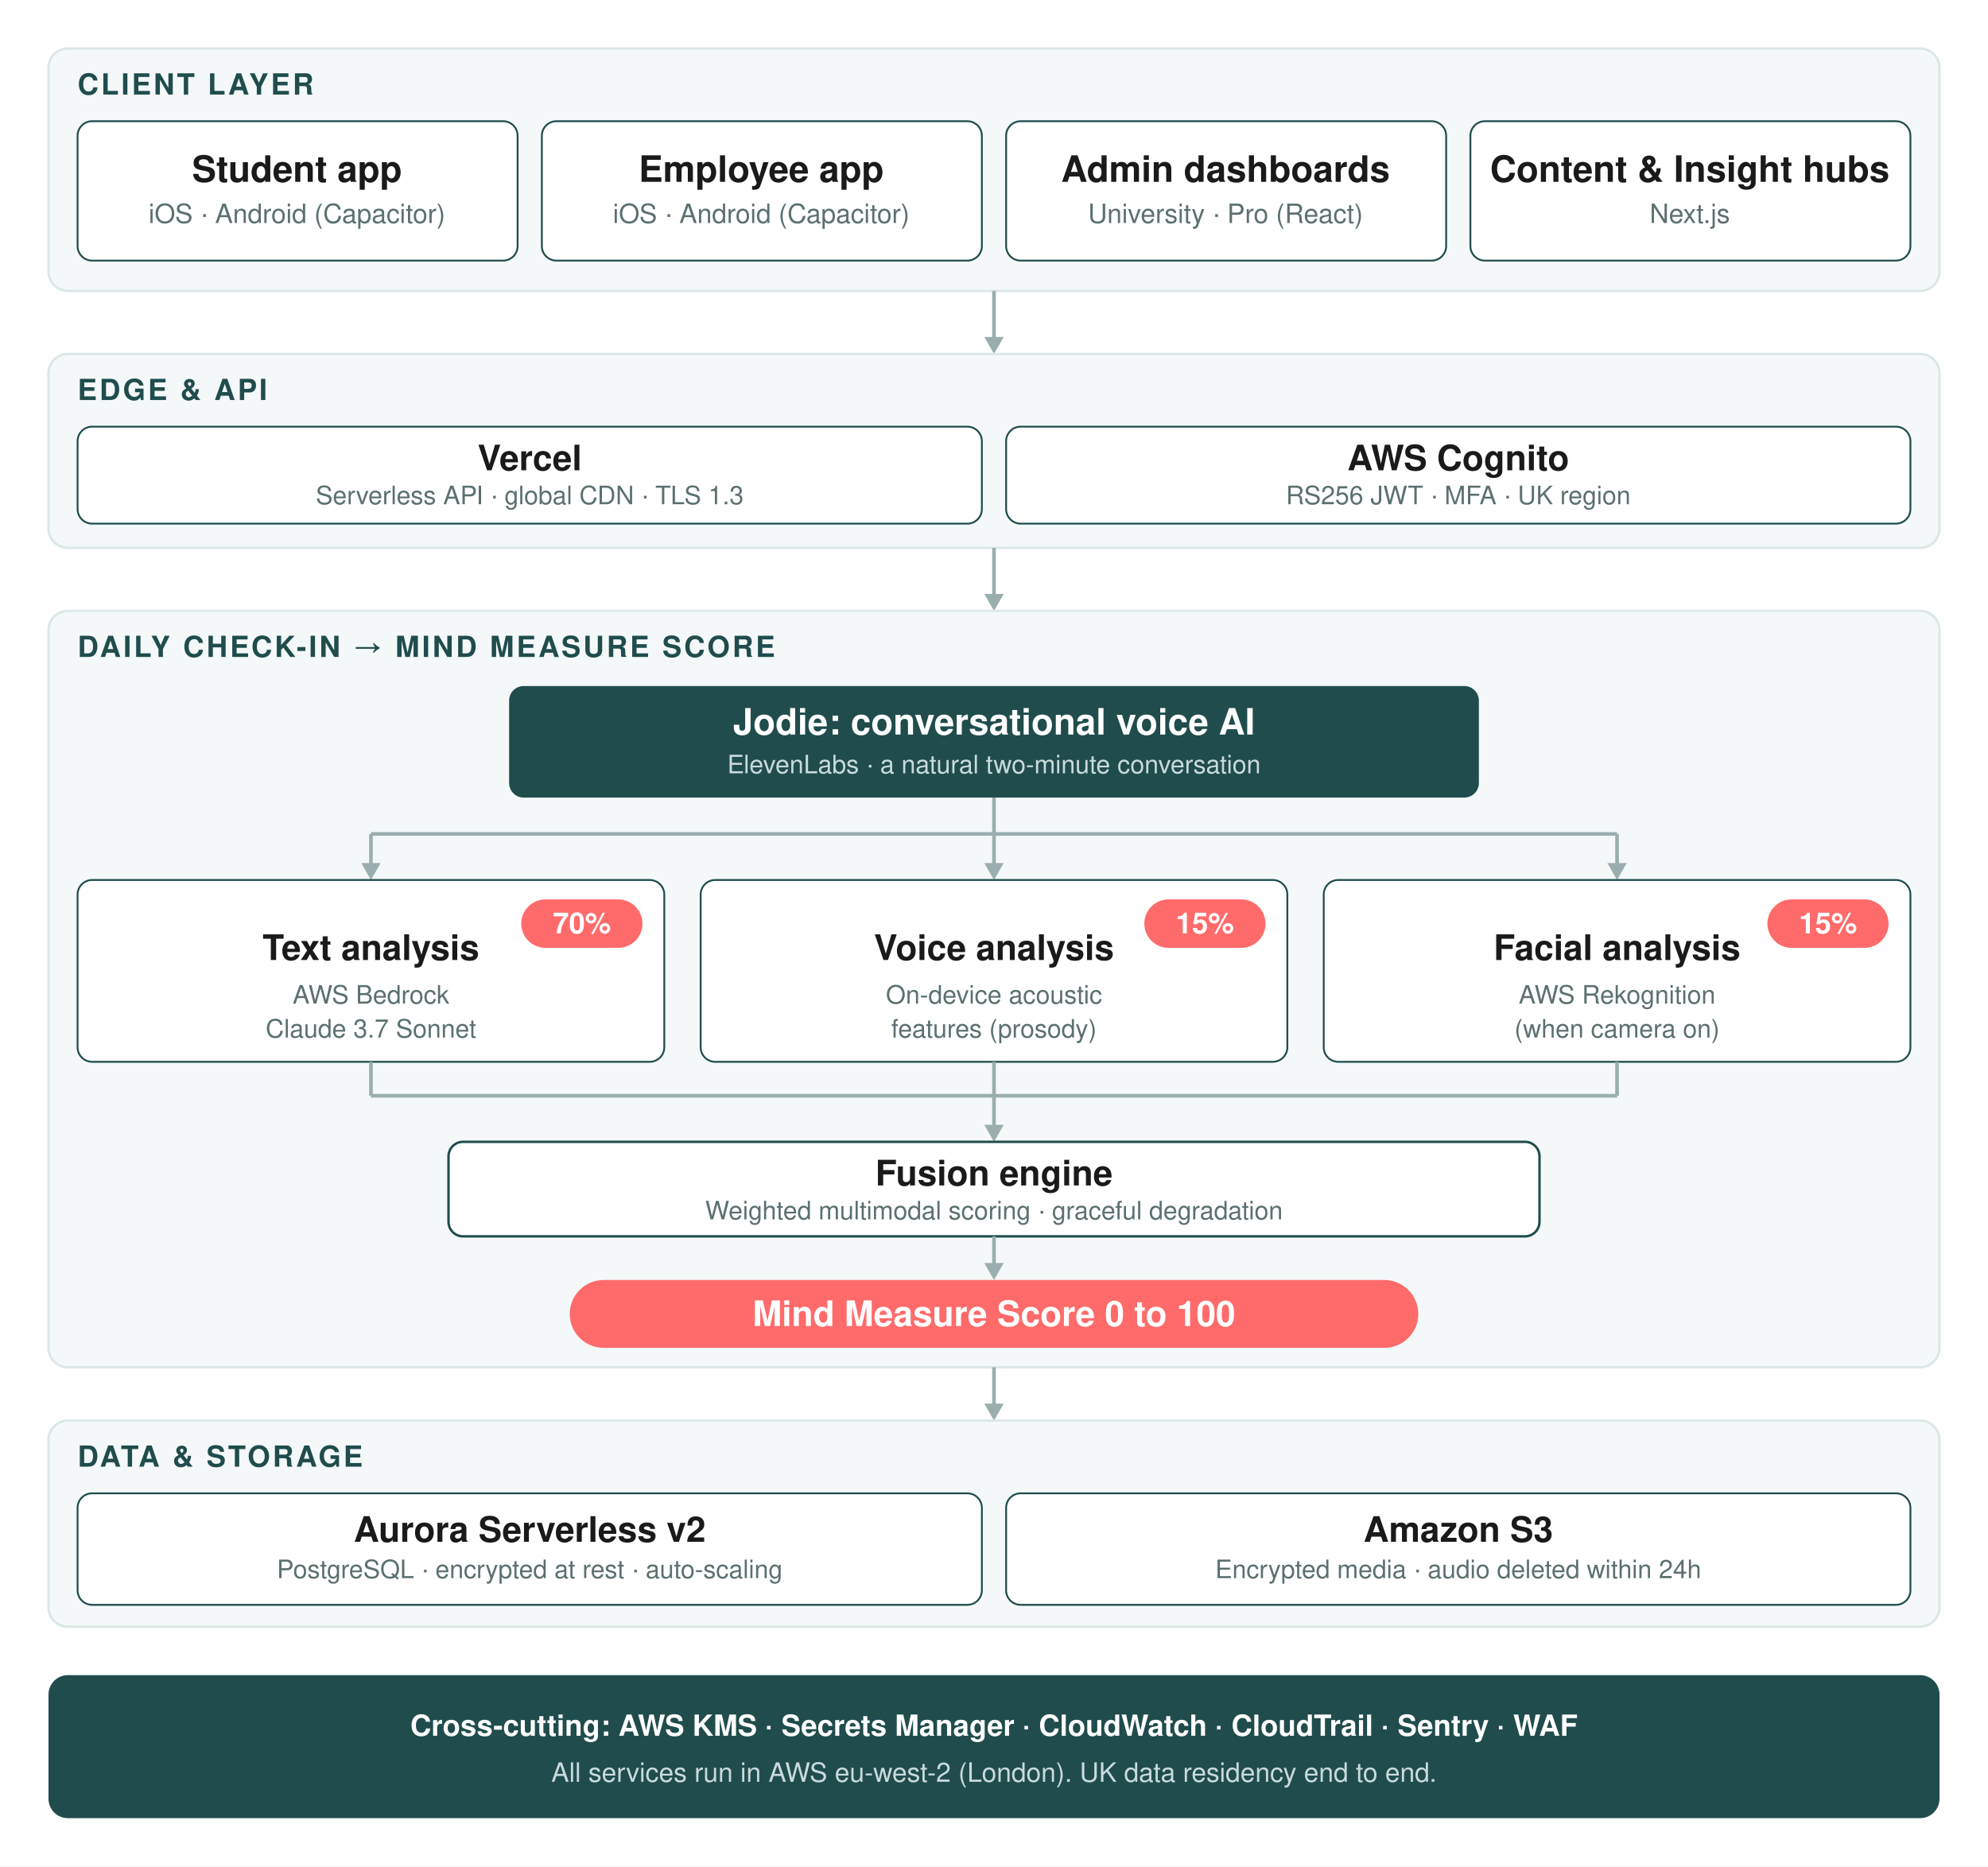
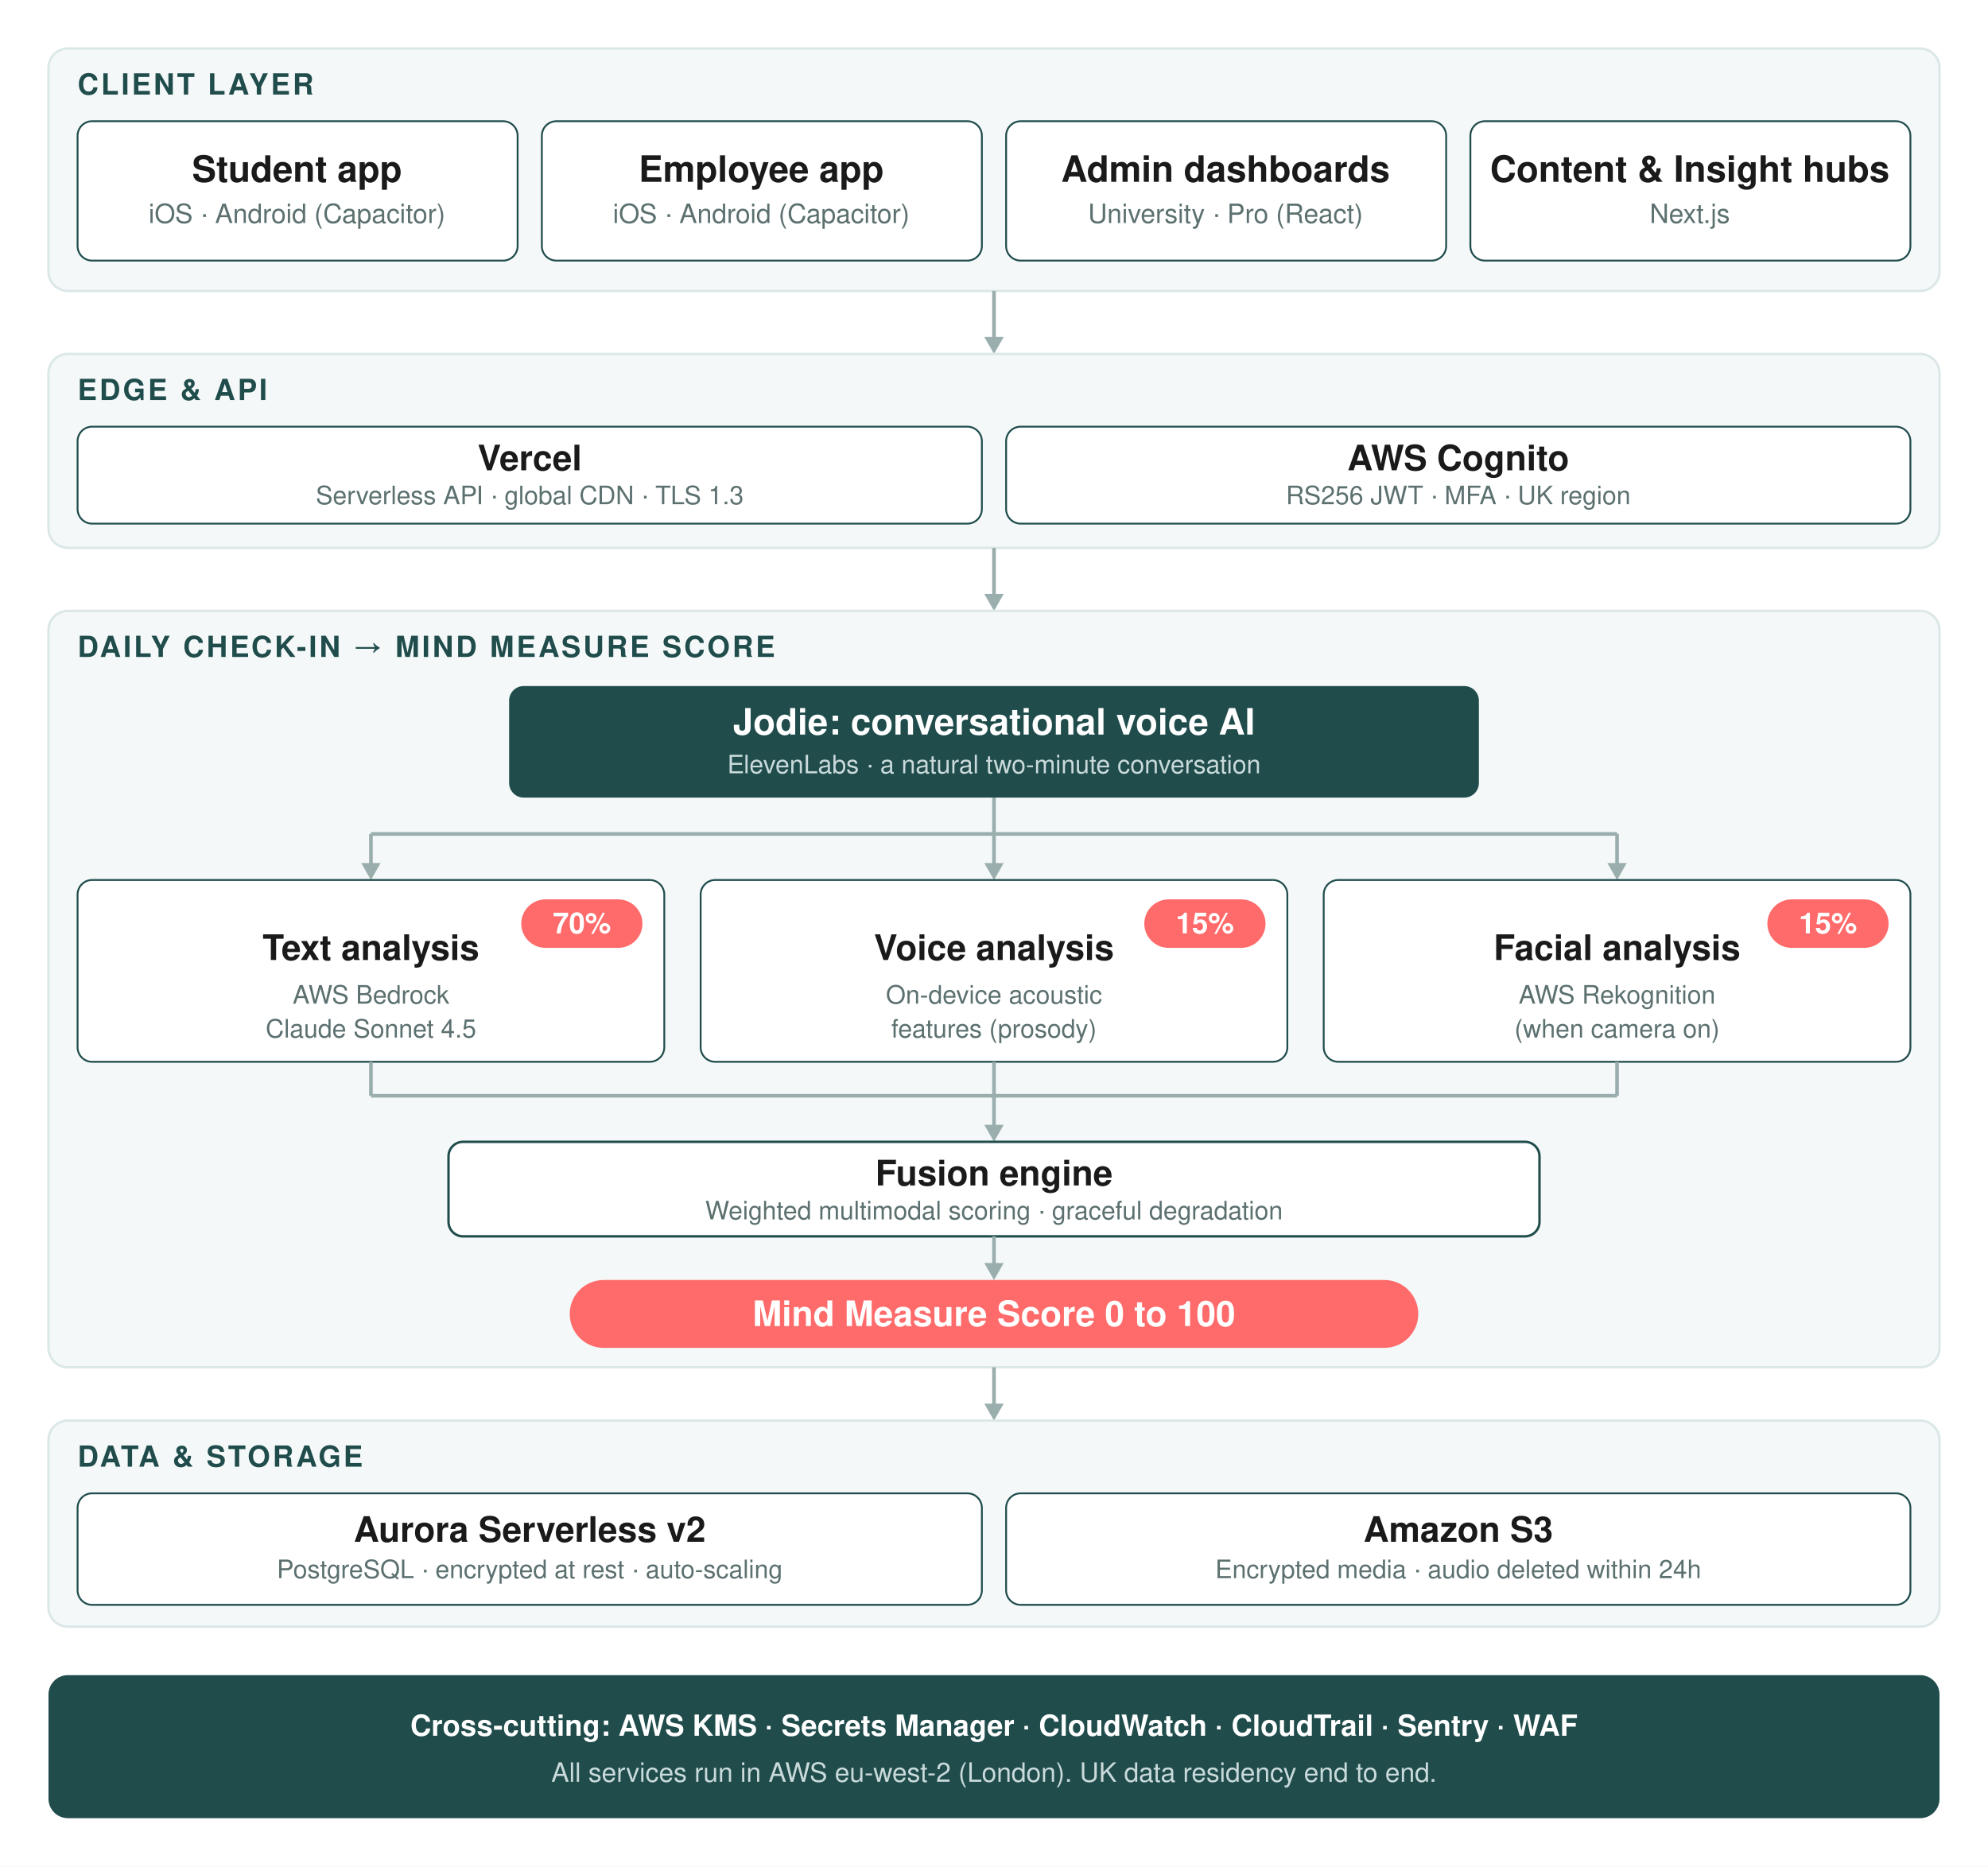
<svg xmlns="http://www.w3.org/2000/svg" width="1640" height="1540" viewBox="0 0 1640 1540" font-family="Helvetica, Arial, sans-serif">
  <rect width="1640" height="1540" fill="#ffffff" />
  <rect x="40" y="40" width="1560" height="200" rx="16" fill="#F4F8F8" stroke="#DCE7E7" stroke-width="2" />
  <text x="64" y="78" font-size="24" font-weight="bold" fill="#204C4C" letter-spacing="2">CLIENT LAYER</text>
  <g>
    <rect x="64" y="100" width="363" height="115" rx="12" fill="#ffffff" stroke="#204C4C" stroke-width="1.5" />
    <text x="245" y="150" font-size="30" font-weight="bold" fill="#1a1a1a" text-anchor="middle">Student app</text>
    <text x="245" y="184" font-size="22" fill="#5C7070" text-anchor="middle">iOS · Android (Capacitor)</text>
  </g>
  <g>
    <rect x="447" y="100" width="363" height="115" rx="12" fill="#ffffff" stroke="#204C4C" stroke-width="1.5" />
    <text x="628" y="150" font-size="30" font-weight="bold" fill="#1a1a1a" text-anchor="middle">Employee app</text>
    <text x="628" y="184" font-size="22" fill="#5C7070" text-anchor="middle">iOS · Android (Capacitor)</text>
  </g>
  <g>
    <rect x="830" y="100" width="363" height="115" rx="12" fill="#ffffff" stroke="#204C4C" stroke-width="1.5" />
    <text x="1011" y="150" font-size="30" font-weight="bold" fill="#1a1a1a" text-anchor="middle">Admin dashboards</text>
    <text x="1011" y="184" font-size="22" fill="#5C7070" text-anchor="middle">University · Pro (React)</text>
  </g>
  <g>
    <rect x="1213" y="100" width="363" height="115" rx="12" fill="#ffffff" stroke="#204C4C" stroke-width="1.5" />
    <text x="1394" y="150" font-size="30" font-weight="bold" fill="#1a1a1a" text-anchor="middle">Content &amp; Insight hubs</text>
    <text x="1394" y="184" font-size="22" fill="#5C7070" text-anchor="middle">Next.js</text>
  </g>
  <line x1="820" y1="240" x2="820" y2="282" stroke="#9AAEAE" stroke-width="3" />
  <polygon points="820,292 812,278 828,278" fill="#9AAEAE" />
  <rect x="40" y="292" width="1560" height="160" rx="16" fill="#F4F8F8" stroke="#DCE7E7" stroke-width="2" />
  <text x="64" y="330" font-size="24" font-weight="bold" fill="#204C4C" letter-spacing="2">EDGE &amp; API</text>
  <g>
    <rect x="64" y="352" width="746" height="80" rx="12" fill="#ffffff" stroke="#204C4C" stroke-width="1.5" />
    <text x="437" y="388" font-size="29" font-weight="bold" fill="#1a1a1a" text-anchor="middle">Vercel</text>
    <text x="437" y="416" font-size="21" fill="#5C7070" text-anchor="middle">Serverless API · global CDN · TLS 1.3</text>
  </g>
  <g>
    <rect x="830" y="352" width="746" height="80" rx="12" fill="#ffffff" stroke="#204C4C" stroke-width="1.5" />
    <text x="1203" y="388" font-size="29" font-weight="bold" fill="#1a1a1a" text-anchor="middle">AWS Cognito</text>
    <text x="1203" y="416" font-size="21" fill="#5C7070" text-anchor="middle">RS256 JWT · MFA · UK region</text>
  </g>
  <line x1="820" y1="452" x2="820" y2="494" stroke="#9AAEAE" stroke-width="3" />
  <polygon points="820,504 812,490 828,490" fill="#9AAEAE" />
  <rect x="40" y="504" width="1560" height="624" rx="16" fill="#F4F8F8" stroke="#DCE7E7" stroke-width="2" />
  <text x="64" y="542" font-size="24" font-weight="bold" fill="#204C4C" letter-spacing="2">DAILY CHECK-IN  →  MIND MEASURE SCORE</text>
  <g>
    <rect x="420" y="566" width="800" height="92" rx="12" fill="#204C4C" />
    <text x="820" y="606" font-size="30" font-weight="bold" fill="#ffffff" text-anchor="middle">Jodie: conversational voice AI</text>
    <text x="820" y="638" font-size="21" fill="#CADADA" text-anchor="middle">ElevenLabs · a natural two-minute conversation</text>
  </g>
  <line x1="820" y1="658" x2="820" y2="688" stroke="#9AAEAE" stroke-width="3" />
  <line x1="306" y1="688" x2="1334" y2="688" stroke="#9AAEAE" stroke-width="3" />
  <line x1="306" y1="688" x2="306" y2="716" stroke="#9AAEAE" stroke-width="3" />
  <polygon points="306,726 298,712 314,712" fill="#9AAEAE" />
  <line x1="820" y1="688" x2="820" y2="716" stroke="#9AAEAE" stroke-width="3" />
  <polygon points="820,726 812,712 828,712" fill="#9AAEAE" />
  <line x1="1334" y1="688" x2="1334" y2="716" stroke="#9AAEAE" stroke-width="3" />
  <polygon points="1334,726 1326,712 1342,712" fill="#9AAEAE" />
  <g>
    <rect x="64" y="726" width="484" height="150" rx="12" fill="#ffffff" stroke="#204C4C" stroke-width="1.5" />
    <rect x="430" y="742" width="100" height="40" rx="20" fill="#FF6B6B" />
    <text x="480" y="770" font-size="24" font-weight="bold" fill="#ffffff" text-anchor="middle">70%</text>
    <text x="306" y="792" font-size="29" font-weight="bold" fill="#1a1a1a" text-anchor="middle">Text analysis</text>
    <text x="306" y="828" font-size="21" fill="#5C7070" text-anchor="middle">AWS Bedrock</text>
-     <text x="306" y="856" font-size="21" fill="#5C7070" text-anchor="middle">Claude 3.7 Sonnet</text>
+     <text x="306" y="856" font-size="21" fill="#5C7070" text-anchor="middle">Claude Sonnet 4.5</text>
  </g>
  <g>
    <rect x="578" y="726" width="484" height="150" rx="12" fill="#ffffff" stroke="#204C4C" stroke-width="1.5" />
    <rect x="944" y="742" width="100" height="40" rx="20" fill="#FF6B6B" />
    <text x="994" y="770" font-size="24" font-weight="bold" fill="#ffffff" text-anchor="middle">15%</text>
    <text x="820" y="792" font-size="29" font-weight="bold" fill="#1a1a1a" text-anchor="middle">Voice analysis</text>
    <text x="820" y="828" font-size="21" fill="#5C7070" text-anchor="middle">On-device acoustic</text>
    <text x="820" y="856" font-size="21" fill="#5C7070" text-anchor="middle">features (prosody)</text>
  </g>
  <g>
    <rect x="1092" y="726" width="484" height="150" rx="12" fill="#ffffff" stroke="#204C4C" stroke-width="1.5" />
    <rect x="1458" y="742" width="100" height="40" rx="20" fill="#FF6B6B" />
    <text x="1508" y="770" font-size="24" font-weight="bold" fill="#ffffff" text-anchor="middle">15%</text>
    <text x="1334" y="792" font-size="29" font-weight="bold" fill="#1a1a1a" text-anchor="middle">Facial analysis</text>
    <text x="1334" y="828" font-size="21" fill="#5C7070" text-anchor="middle">AWS Rekognition</text>
    <text x="1334" y="856" font-size="21" fill="#5C7070" text-anchor="middle">(when camera on)</text>
  </g>
  <line x1="306" y1="876" x2="306" y2="904" stroke="#9AAEAE" stroke-width="3" />
  <line x1="1334" y1="876" x2="1334" y2="904" stroke="#9AAEAE" stroke-width="3" />
  <line x1="306" y1="904" x2="1334" y2="904" stroke="#9AAEAE" stroke-width="3" />
  <line x1="820" y1="876" x2="820" y2="932" stroke="#9AAEAE" stroke-width="3" />
  <line x1="820" y1="904" x2="820" y2="904" stroke="#9AAEAE" stroke-width="3" />
  <polygon points="820,942 812,928 828,928" fill="#9AAEAE" />
  <g>
    <rect x="370" y="942" width="900" height="78" rx="12" fill="#ffffff" stroke="#204C4C" stroke-width="2" />
    <text x="820" y="978" font-size="29" font-weight="bold" fill="#1a1a1a" text-anchor="middle">Fusion engine</text>
    <text x="820" y="1006" font-size="21" fill="#5C7070" text-anchor="middle">Weighted multimodal scoring · graceful degradation</text>
  </g>
  <line x1="820" y1="1020" x2="820" y2="1046" stroke="#9AAEAE" stroke-width="3" />
  <polygon points="820,1056 812,1042 828,1042" fill="#9AAEAE" />
  <g>
    <rect x="470" y="1056" width="700" height="56" rx="28" fill="#FF6B6B" />
    <text x="820" y="1094" font-size="29" font-weight="bold" fill="#ffffff" text-anchor="middle">Mind Measure Score  0 to 100</text>
  </g>
  <line x1="820" y1="1128" x2="820" y2="1162" stroke="#9AAEAE" stroke-width="3" />
  <polygon points="820,1172 812,1158 828,1158" fill="#9AAEAE" />
  <rect x="40" y="1172" width="1560" height="170" rx="16" fill="#F4F8F8" stroke="#DCE7E7" stroke-width="2" />
  <text x="64" y="1210" font-size="24" font-weight="bold" fill="#204C4C" letter-spacing="2">DATA &amp; STORAGE</text>
  <g>
    <rect x="64" y="1232" width="746" height="92" rx="12" fill="#ffffff" stroke="#204C4C" stroke-width="1.5" />
    <text x="437" y="1272" font-size="29" font-weight="bold" fill="#1a1a1a" text-anchor="middle">Aurora Serverless v2</text>
    <text x="437" y="1302" font-size="21" fill="#5C7070" text-anchor="middle">PostgreSQL · encrypted at rest · auto-scaling</text>
  </g>
  <g>
    <rect x="830" y="1232" width="746" height="92" rx="12" fill="#ffffff" stroke="#204C4C" stroke-width="1.5" />
    <text x="1203" y="1272" font-size="29" font-weight="bold" fill="#1a1a1a" text-anchor="middle">Amazon S3</text>
    <text x="1203" y="1302" font-size="21" fill="#5C7070" text-anchor="middle">Encrypted media · audio deleted within 24h</text>
  </g>
  <rect x="40" y="1382" width="1560" height="118" rx="16" fill="#204C4C" />
  <text x="820" y="1432" font-size="24" font-weight="bold" fill="#ffffff" text-anchor="middle">Cross-cutting: AWS KMS · Secrets Manager · CloudWatch · CloudTrail · Sentry · WAF</text>
  <text x="820" y="1470" font-size="22" fill="#CADADA" text-anchor="middle">All services run in AWS eu-west-2 (London). UK data residency end to end.</text>
</svg>
